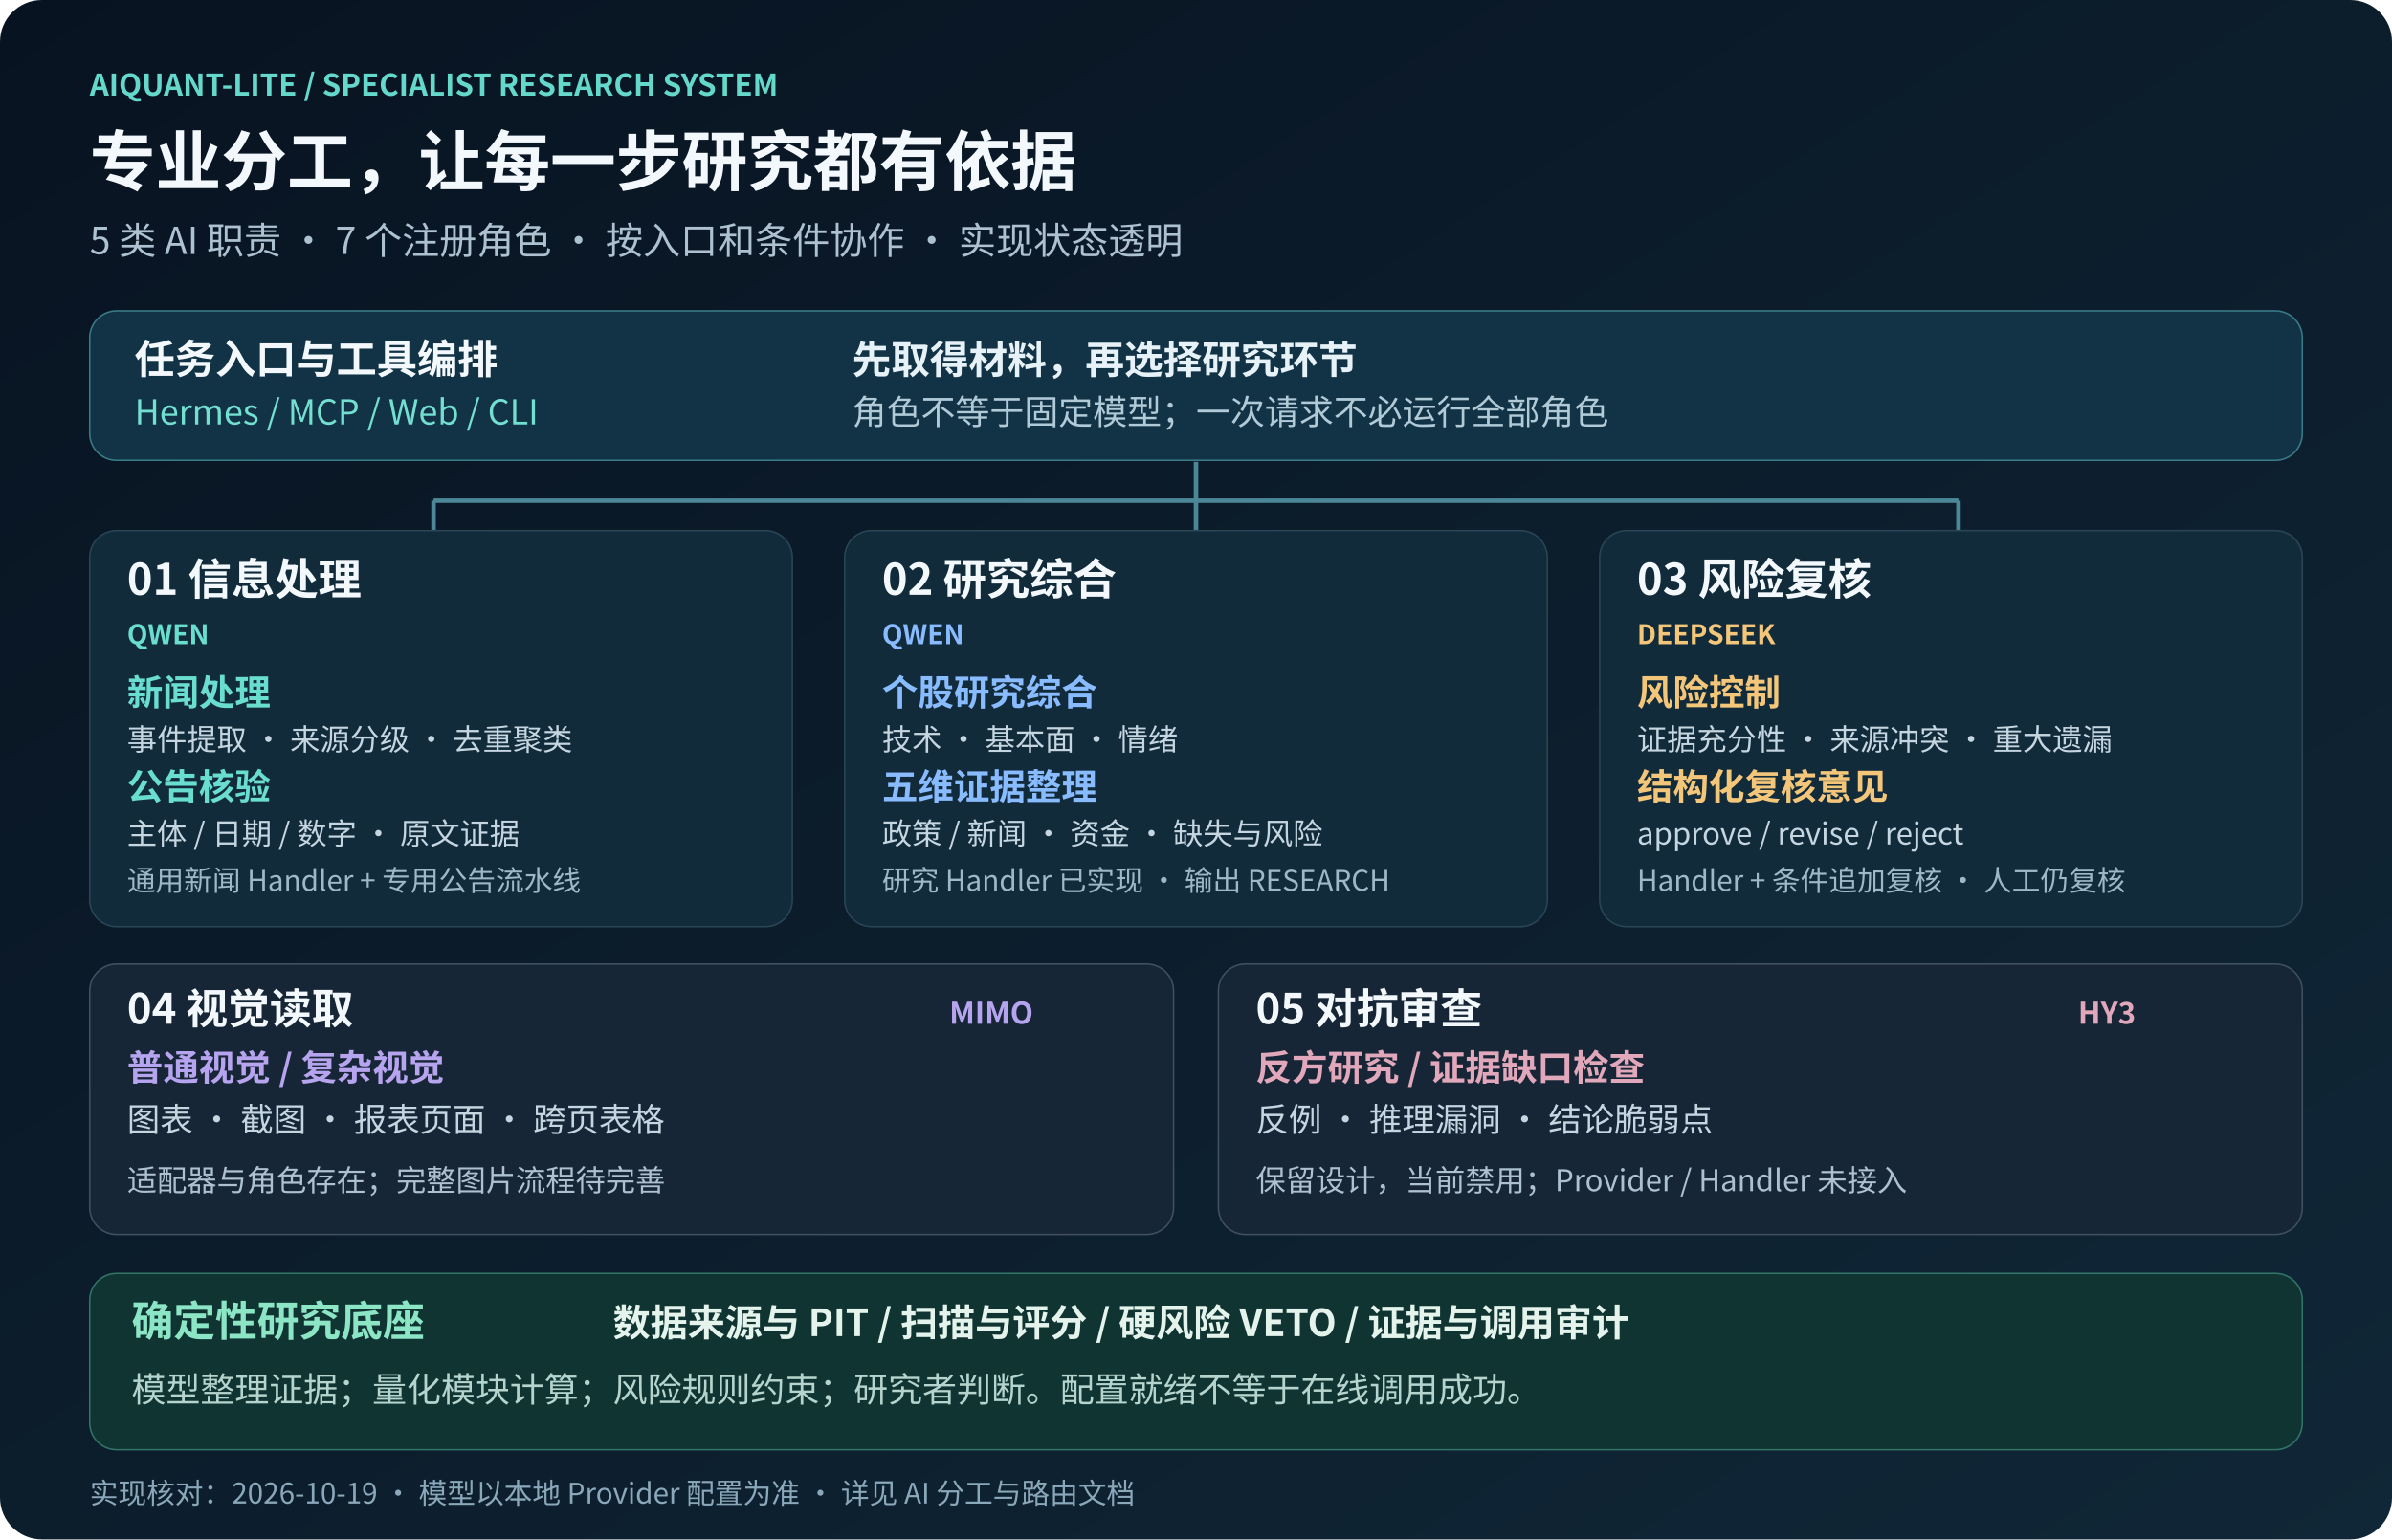
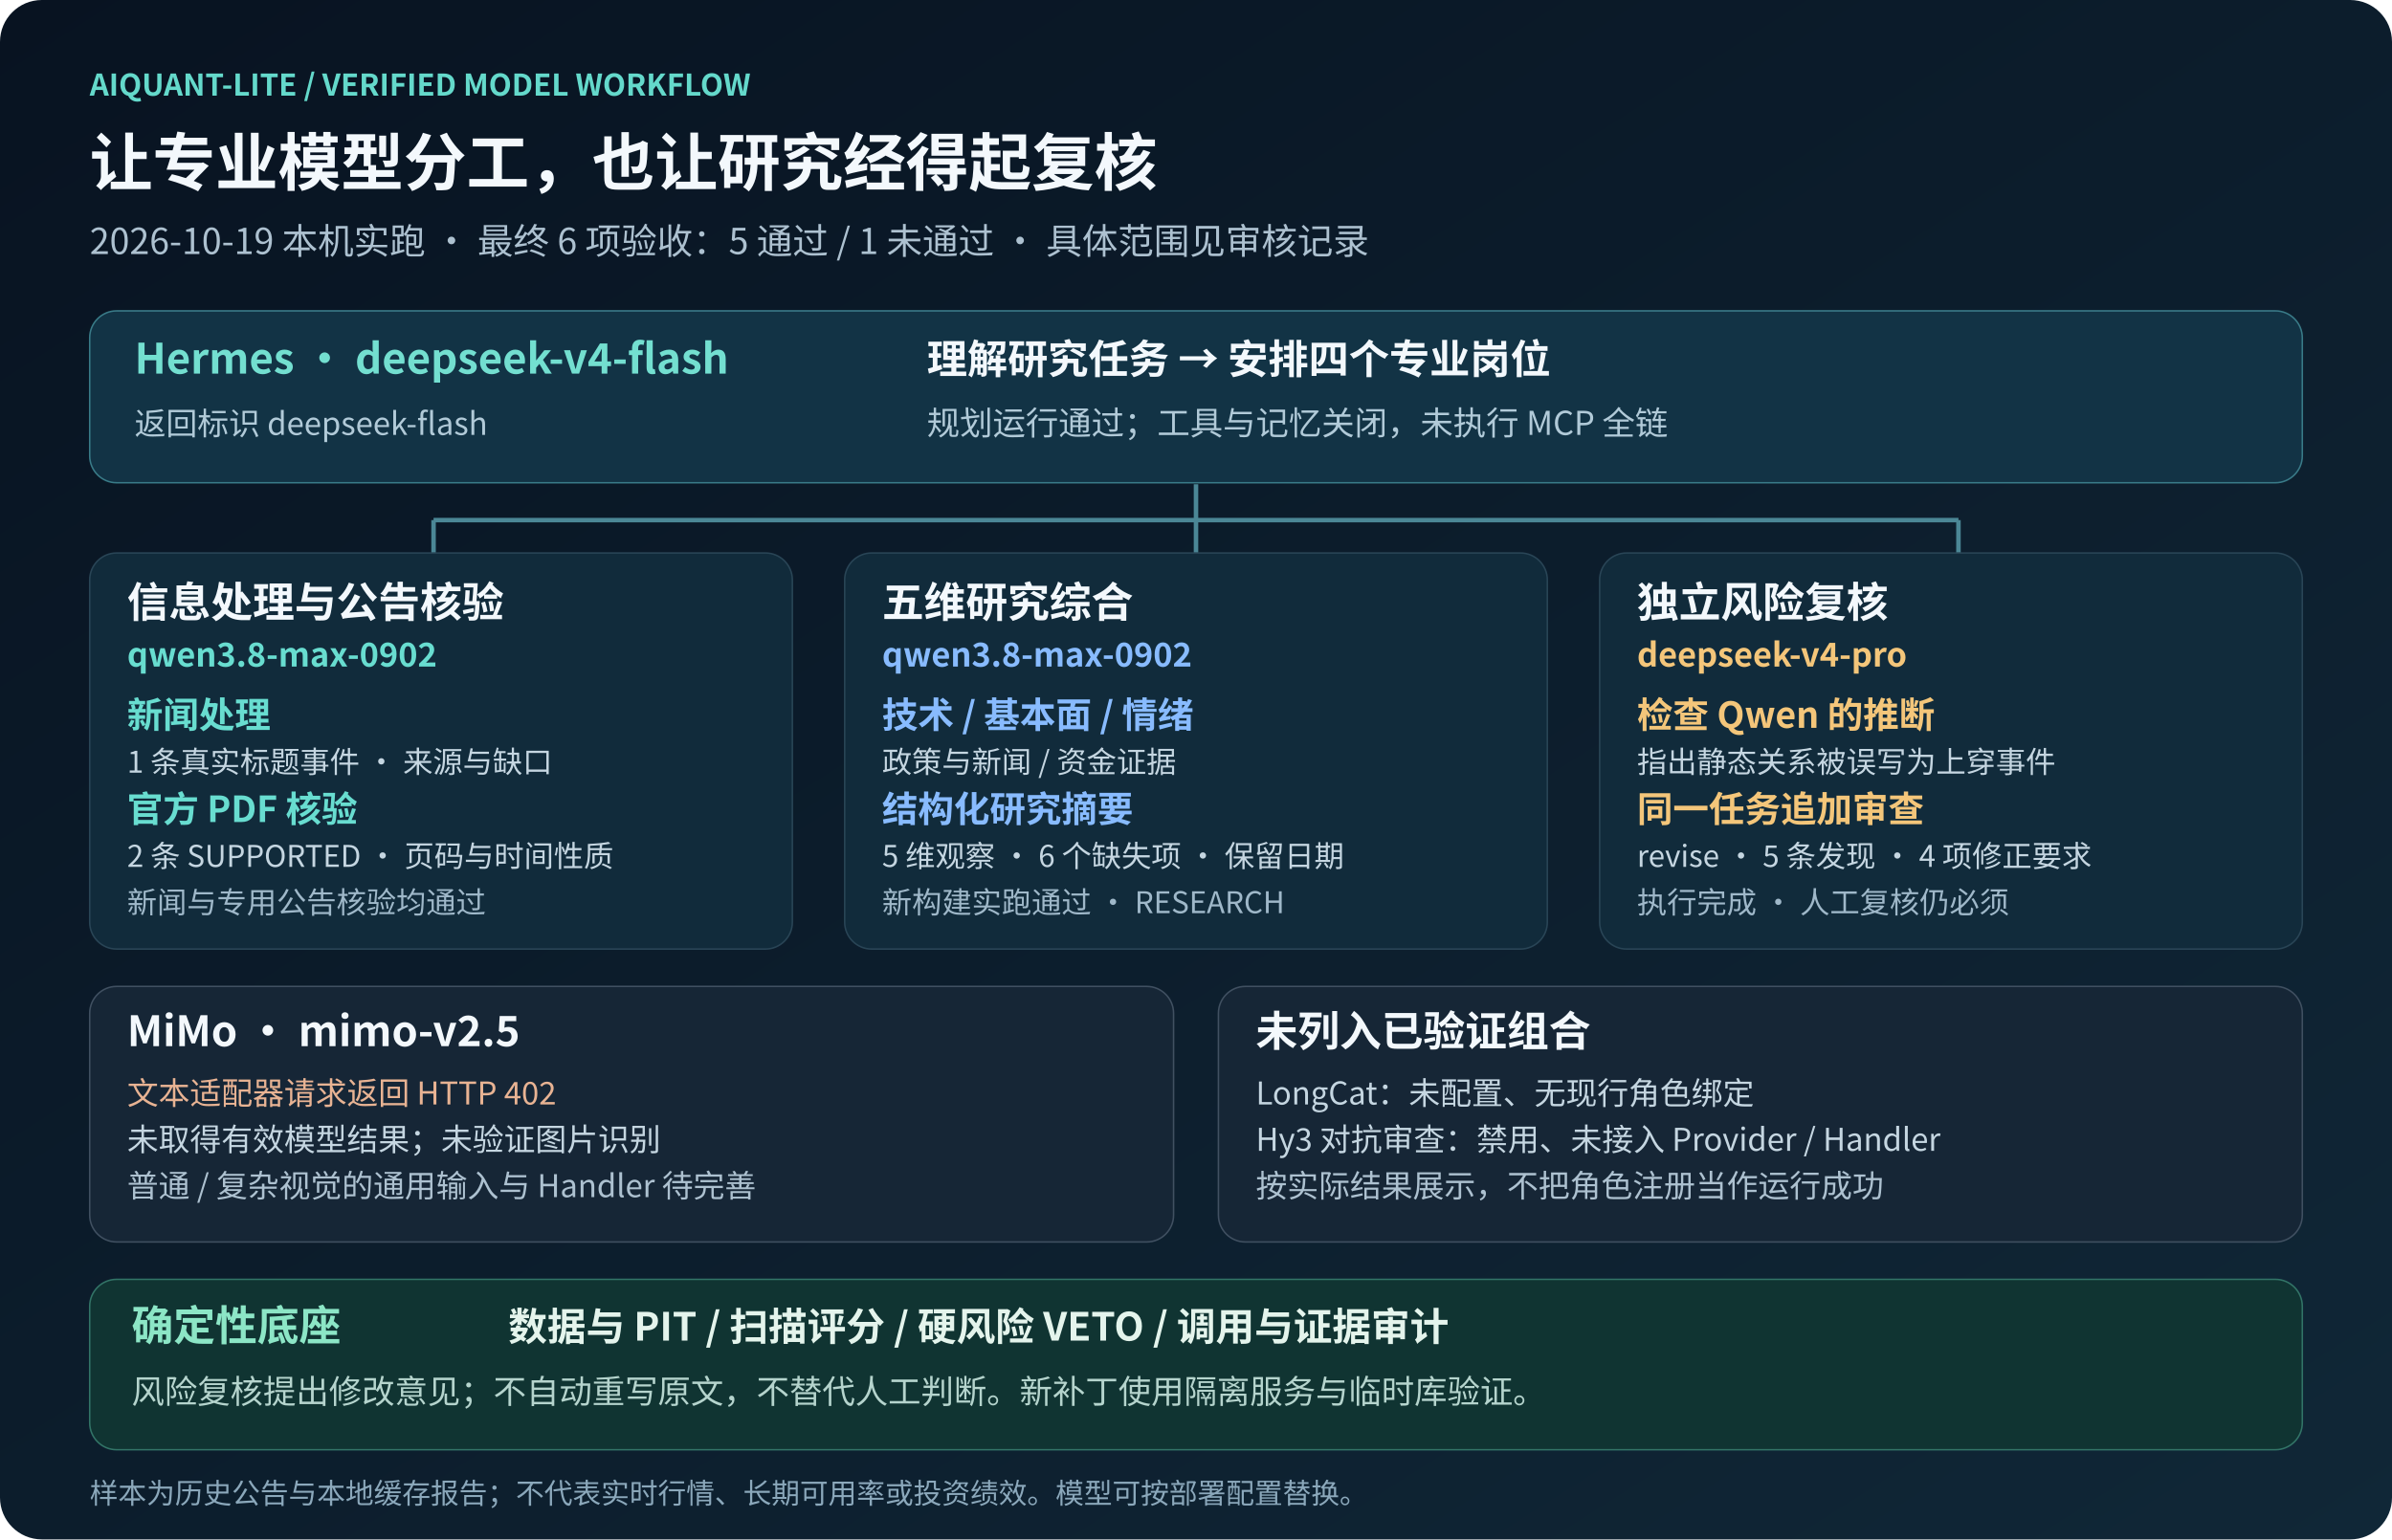
<svg xmlns="http://www.w3.org/2000/svg" width="1600" height="1030" viewBox="0 0 1600 1030" role="img" aria-labelledby="title desc">
  <defs>
    <linearGradient id="bg" x2="1" y2="1">
      <stop stop-color="#081321" />
      <stop offset="1" stop-color="#102737" />
    </linearGradient>
  </defs>
  <rect width="1600" height="1030" rx="28" fill="url(#bg)" />
-   <text x="60" y="64" fill="#64d9cb" font-family="Microsoft YaHei, Noto Sans CJK SC, sans-serif" font-size="20" font-weight="600">AIQUANT-LITE  /  SPECIALIST RESEARCH SYSTEM</text>
-   <text x="60" y="124" fill="#f3f8fc" font-family="Microsoft YaHei, Noto Sans CJK SC, sans-serif" font-size="44" font-weight="700">专业分工，让每一步研究都有依据</text>
-   <text x="60" y="170" fill="#adc1d0" font-family="Microsoft YaHei, Noto Sans CJK SC, sans-serif" font-size="25" font-weight="400">5 类 AI 职责 · 7 个注册角色 · 按入口和条件协作 · 实现状态透明</text>
-   <rect x="60" y="208" width="1480" height="100" rx="18" fill="#123345" stroke="#397b88" />
-   <text x="90" y="250" fill="#f3f8fc" font-family="Microsoft YaHei, Noto Sans CJK SC, sans-serif" font-size="27" font-weight="700">任务入口与工具编排</text>
-   <text x="90" y="284" fill="#73dfd0" font-family="Microsoft YaHei, Noto Sans CJK SC, sans-serif" font-size="23" font-weight="400">Hermes / MCP / Web / CLI</text>
-   <text x="570" y="250" fill="#e6f2f7" font-family="Microsoft YaHei, Noto Sans CJK SC, sans-serif" font-size="26" font-weight="600">先取得材料，再选择研究环节</text>
-   <text x="570" y="284" fill="#b1cad8" font-family="Microsoft YaHei, Noto Sans CJK SC, sans-serif" font-size="23" font-weight="400">角色不等于固定模型；一次请求不必运行全部角色</text>
-   <path d="M800 309V335M290 335H1310M290 335V355M800 335V355M1310 335V355" stroke="#4b8796" stroke-width="3" fill="none" />
-   <rect x="60" y="355" width="470" height="265" rx="18" fill="#112b3b" stroke="#294556" />
-   <text x="85" y="398" fill="#f3f8fc" font-family="Microsoft YaHei, Noto Sans CJK SC, sans-serif" font-size="29" font-weight="700">01  信息处理</text>
-   <text x="85" y="431" fill="#68ddd0" font-family="Microsoft YaHei, Noto Sans CJK SC, sans-serif" font-size="18" font-weight="600">QWEN</text>
-   <text x="85" y="472" fill="#68ddd0" font-family="Microsoft YaHei, Noto Sans CJK SC, sans-serif" font-size="24" font-weight="600">新闻处理</text>
-   <text x="85" y="502" fill="#c5d6e1" font-family="Microsoft YaHei, Noto Sans CJK SC, sans-serif" font-size="20" font-weight="400">事件提取 · 来源分级 · 去重聚类</text>
-   <text x="85" y="535" fill="#68ddd0" font-family="Microsoft YaHei, Noto Sans CJK SC, sans-serif" font-size="24" font-weight="600">公告核验</text>
-   <text x="85" y="565" fill="#c5d6e1" font-family="Microsoft YaHei, Noto Sans CJK SC, sans-serif" font-size="20" font-weight="400">主体 / 日期 / 数字 · 原文证据</text>
-   <text x="85" y="596" fill="#9fb8c9" font-family="Microsoft YaHei, Noto Sans CJK SC, sans-serif" font-size="19" font-weight="400">通用新闻 Handler + 专用公告流水线</text>
-   <rect x="565" y="355" width="470" height="265" rx="18" fill="#112b3b" stroke="#294556" />
-   <text x="590" y="398" fill="#f3f8fc" font-family="Microsoft YaHei, Noto Sans CJK SC, sans-serif" font-size="29" font-weight="700">02  研究综合</text>
-   <text x="590" y="431" fill="#88bbff" font-family="Microsoft YaHei, Noto Sans CJK SC, sans-serif" font-size="18" font-weight="600">QWEN</text>
-   <text x="590" y="472" fill="#88bbff" font-family="Microsoft YaHei, Noto Sans CJK SC, sans-serif" font-size="24" font-weight="600">个股研究综合</text>
-   <text x="590" y="502" fill="#c5d6e1" font-family="Microsoft YaHei, Noto Sans CJK SC, sans-serif" font-size="20" font-weight="400">技术 · 基本面 · 情绪</text>
-   <text x="590" y="535" fill="#88bbff" font-family="Microsoft YaHei, Noto Sans CJK SC, sans-serif" font-size="24" font-weight="600">五维证据整理</text>
-   <text x="590" y="565" fill="#c5d6e1" font-family="Microsoft YaHei, Noto Sans CJK SC, sans-serif" font-size="20" font-weight="400">政策 / 新闻 · 资金 · 缺失与风险</text>
-   <text x="590" y="596" fill="#9fb8c9" font-family="Microsoft YaHei, Noto Sans CJK SC, sans-serif" font-size="19" font-weight="400">研究 Handler 已实现 · 输出 RESEARCH</text>
-   <rect x="1070" y="355" width="470" height="265" rx="18" fill="#112b3b" stroke="#294556" />
-   <text x="1095" y="398" fill="#f3f8fc" font-family="Microsoft YaHei, Noto Sans CJK SC, sans-serif" font-size="29" font-weight="700">03  风险复核</text>
-   <text x="1095" y="431" fill="#f4c67a" font-family="Microsoft YaHei, Noto Sans CJK SC, sans-serif" font-size="18" font-weight="600">DEEPSEEK</text>
-   <text x="1095" y="472" fill="#f4c67a" font-family="Microsoft YaHei, Noto Sans CJK SC, sans-serif" font-size="24" font-weight="600">风险控制</text>
-   <text x="1095" y="502" fill="#c5d6e1" font-family="Microsoft YaHei, Noto Sans CJK SC, sans-serif" font-size="20" font-weight="400">证据充分性 · 来源冲突 · 重大遗漏</text>
-   <text x="1095" y="535" fill="#f4c67a" font-family="Microsoft YaHei, Noto Sans CJK SC, sans-serif" font-size="24" font-weight="600">结构化复核意见</text>
-   <text x="1095" y="565" fill="#c5d6e1" font-family="Microsoft YaHei, Noto Sans CJK SC, sans-serif" font-size="20" font-weight="400">approve / revise / reject</text>
-   <text x="1095" y="596" fill="#9fb8c9" font-family="Microsoft YaHei, Noto Sans CJK SC, sans-serif" font-size="19" font-weight="400">Handler + 条件追加复核 · 人工仍复核</text>
-   <rect x="60" y="645" width="725" height="181" rx="18" fill="#162636" stroke="#405061" />
-   <text x="85" y="685" fill="#f3f8fc" font-family="Microsoft YaHei, Noto Sans CJK SC, sans-serif" font-size="28" font-weight="700">04  视觉读取</text>
-   <text x="635" y="685" fill="#b7a4ef" font-family="Microsoft YaHei, Noto Sans CJK SC, sans-serif" font-size="20" font-weight="600">MIMO</text>
-   <text x="85" y="723" fill="#b7a4ef" font-family="Microsoft YaHei, Noto Sans CJK SC, sans-serif" font-size="24" font-weight="600">普通视觉 / 复杂视觉</text>
-   <text x="85" y="757" fill="#c5d6e1" font-family="Microsoft YaHei, Noto Sans CJK SC, sans-serif" font-size="22" font-weight="400">图表 · 截图 · 报表页面 · 跨页表格</text>
-   <text x="85" y="797" fill="#adc1d0" font-family="Microsoft YaHei, Noto Sans CJK SC, sans-serif" font-size="20" font-weight="400">适配器与角色存在；完整图片流程待完善</text>
-   <rect x="815" y="645" width="725" height="181" rx="18" fill="#162636" stroke="#405061" />
-   <text x="840" y="685" fill="#f3f8fc" font-family="Microsoft YaHei, Noto Sans CJK SC, sans-serif" font-size="28" font-weight="700">05  对抗审查</text>
-   <text x="1390" y="685" fill="#e1a7ba" font-family="Microsoft YaHei, Noto Sans CJK SC, sans-serif" font-size="20" font-weight="600">HY3</text>
-   <text x="840" y="723" fill="#e1a7ba" font-family="Microsoft YaHei, Noto Sans CJK SC, sans-serif" font-size="24" font-weight="600">反方研究 / 证据缺口检查</text>
-   <text x="840" y="757" fill="#c5d6e1" font-family="Microsoft YaHei, Noto Sans CJK SC, sans-serif" font-size="22" font-weight="400">反例 · 推理漏洞 · 结论脆弱点</text>
-   <text x="840" y="797" fill="#adc1d0" font-family="Microsoft YaHei, Noto Sans CJK SC, sans-serif" font-size="20" font-weight="400">保留设计，当前禁用；Provider / Handler 未接入</text>
-   <rect x="60" y="852" width="1480" height="118" rx="18" fill="#103432" stroke="#327467" />
-   <text x="88" y="894" fill="#8ce6c6" font-family="Microsoft YaHei, Noto Sans CJK SC, sans-serif" font-size="28" font-weight="700">确定性研究底座</text>
-   <text x="410" y="894" fill="#e4f4ec" font-family="Microsoft YaHei, Noto Sans CJK SC, sans-serif" font-size="25" font-weight="600">数据来源与 PIT  /  扫描与评分  /  硬风险 VETO  /  证据与调用审计</text>
-   <text x="88" y="938" fill="#b5d4cd" font-family="Microsoft YaHei, Noto Sans CJK SC, sans-serif" font-size="23" font-weight="400">模型整理证据；量化模块计算；风险规则约束；研究者判断。配置就绪不等于在线调用成功。</text>
-   <text x="60" y="1006" fill="#8ba8bb" font-family="Microsoft YaHei, Noto Sans CJK SC, sans-serif" font-size="19" font-weight="400">实现核对：2026-10-19 · 模型以本地 Provider 配置为准 · 详见 AI 分工与路由文档</text>
+   <text x="60" y="64" fill="#64d9cb" font-family="Microsoft YaHei, Noto Sans CJK SC, sans-serif" font-size="20" font-weight="600">AIQUANT-LITE  /  VERIFIED MODEL WORKFLOW</text>
+   <text x="60" y="124" fill="#f3f8fc" font-family="Microsoft YaHei, Noto Sans CJK SC, sans-serif" font-size="42" font-weight="700">让专业模型分工，也让研究经得起复核</text>
+   <text x="60" y="170" fill="#adc1d0" font-family="Microsoft YaHei, Noto Sans CJK SC, sans-serif" font-size="24" font-weight="400">2026-10-19 本机实跑 · 最终 6 项验收：5 通过 / 1 未通过 · 具体范围见审核记录</text>
+   <rect x="60" y="208" width="1480" height="115" rx="18" fill="#123345" stroke="#397b88" />
+   <text x="90" y="250" fill="#73dfd0" font-family="Microsoft YaHei, Noto Sans CJK SC, sans-serif" font-size="28" font-weight="700">Hermes · deepseek-v4-flash</text>
+   <text x="90" y="291" fill="#b1cad8" font-family="Microsoft YaHei, Noto Sans CJK SC, sans-serif" font-size="21" font-weight="400">返回标识 deepseek-flash</text>
+   <text x="620" y="250" fill="#f3f8fc" font-family="Microsoft YaHei, Noto Sans CJK SC, sans-serif" font-size="27" font-weight="600">理解研究任务 → 安排四个专业岗位</text>
+   <text x="620" y="291" fill="#b1cad8" font-family="Microsoft YaHei, Noto Sans CJK SC, sans-serif" font-size="22" font-weight="400">规划运行通过；工具与记忆关闭，未执行 MCP 全链</text>
+   <path d="M800 324V348M290 348H1310M290 348V370M800 348V370M1310 348V370" stroke="#4b8796" stroke-width="3" fill="none" />
+   <rect x="60" y="370" width="470" height="265" rx="18" fill="#112b3b" stroke="#294556" />
+   <text x="85" y="413" fill="#f3f8fc" font-family="Microsoft YaHei, Noto Sans CJK SC, sans-serif" font-size="28" font-weight="700">信息处理与公告核验</text>
+   <text x="85" y="446" fill="#68ddd0" font-family="Microsoft YaHei, Noto Sans CJK SC, sans-serif" font-size="22" font-weight="600">qwen3.8-max-0902</text>
+   <text x="85" y="487" fill="#68ddd0" font-family="Microsoft YaHei, Noto Sans CJK SC, sans-serif" font-size="24" font-weight="600">新闻处理</text>
+   <text x="85" y="517" fill="#c5d6e1" font-family="Microsoft YaHei, Noto Sans CJK SC, sans-serif" font-size="20" font-weight="400">1 条真实标题事件 · 来源与缺口</text>
+   <text x="85" y="550" fill="#68ddd0" font-family="Microsoft YaHei, Noto Sans CJK SC, sans-serif" font-size="24" font-weight="600">官方 PDF 核验</text>
+   <text x="85" y="580" fill="#c5d6e1" font-family="Microsoft YaHei, Noto Sans CJK SC, sans-serif" font-size="20" font-weight="400">2 条 SUPPORTED · 页码与时间性质</text>
+   <text x="85" y="611" fill="#9fb8c9" font-family="Microsoft YaHei, Noto Sans CJK SC, sans-serif" font-size="20" font-weight="400">新闻与专用公告核验均通过</text>
+   <rect x="565" y="370" width="470" height="265" rx="18" fill="#112b3b" stroke="#294556" />
+   <text x="590" y="413" fill="#f3f8fc" font-family="Microsoft YaHei, Noto Sans CJK SC, sans-serif" font-size="28" font-weight="700">五维研究综合</text>
+   <text x="590" y="446" fill="#88bbff" font-family="Microsoft YaHei, Noto Sans CJK SC, sans-serif" font-size="22" font-weight="600">qwen3.8-max-0902</text>
+   <text x="590" y="487" fill="#88bbff" font-family="Microsoft YaHei, Noto Sans CJK SC, sans-serif" font-size="24" font-weight="600">技术 / 基本面 / 情绪</text>
+   <text x="590" y="517" fill="#c5d6e1" font-family="Microsoft YaHei, Noto Sans CJK SC, sans-serif" font-size="20" font-weight="400">政策与新闻 / 资金证据</text>
+   <text x="590" y="550" fill="#88bbff" font-family="Microsoft YaHei, Noto Sans CJK SC, sans-serif" font-size="24" font-weight="600">结构化研究摘要</text>
+   <text x="590" y="580" fill="#c5d6e1" font-family="Microsoft YaHei, Noto Sans CJK SC, sans-serif" font-size="20" font-weight="400">5 维观察 · 6 个缺失项 · 保留日期</text>
+   <text x="590" y="611" fill="#9fb8c9" font-family="Microsoft YaHei, Noto Sans CJK SC, sans-serif" font-size="20" font-weight="400">新构建实跑通过 · RESEARCH</text>
+   <rect x="1070" y="370" width="470" height="265" rx="18" fill="#112b3b" stroke="#294556" />
+   <text x="1095" y="413" fill="#f3f8fc" font-family="Microsoft YaHei, Noto Sans CJK SC, sans-serif" font-size="28" font-weight="700">独立风险复核</text>
+   <text x="1095" y="446" fill="#f4c67a" font-family="Microsoft YaHei, Noto Sans CJK SC, sans-serif" font-size="22" font-weight="600">deepseek-v4-pro</text>
+   <text x="1095" y="487" fill="#f4c67a" font-family="Microsoft YaHei, Noto Sans CJK SC, sans-serif" font-size="24" font-weight="600">检查 Qwen 的推断</text>
+   <text x="1095" y="517" fill="#c5d6e1" font-family="Microsoft YaHei, Noto Sans CJK SC, sans-serif" font-size="20" font-weight="400">指出静态关系被误写为上穿事件</text>
+   <text x="1095" y="550" fill="#f4c67a" font-family="Microsoft YaHei, Noto Sans CJK SC, sans-serif" font-size="24" font-weight="600">同一任务追加审查</text>
+   <text x="1095" y="580" fill="#c5d6e1" font-family="Microsoft YaHei, Noto Sans CJK SC, sans-serif" font-size="20" font-weight="400">revise · 5 条发现 · 4 项修正要求</text>
+   <text x="1095" y="611" fill="#9fb8c9" font-family="Microsoft YaHei, Noto Sans CJK SC, sans-serif" font-size="20" font-weight="400">执行完成 · 人工复核仍必须</text>
+   <rect x="60" y="660" width="725" height="171" rx="18" fill="#162636" stroke="#405061" />
+   <text x="85" y="700" fill="#f3f8fc" font-family="Microsoft YaHei, Noto Sans CJK SC, sans-serif" font-size="28" font-weight="700">MiMo · mimo-v2.5</text>
+   <text x="85" y="739" fill="#e8b393" font-family="Microsoft YaHei, Noto Sans CJK SC, sans-serif" font-size="21" font-weight="400">文本适配器请求返回 HTTP 402</text>
+   <text x="85" y="770" fill="#c5d6e1" font-family="Microsoft YaHei, Noto Sans CJK SC, sans-serif" font-size="21" font-weight="400">未取得有效模型结果；未验证图片识别</text>
+   <text x="85" y="801" fill="#adc1d0" font-family="Microsoft YaHei, Noto Sans CJK SC, sans-serif" font-size="21" font-weight="400">普通 / 复杂视觉的通用输入与 Handler 待完善</text>
+   <rect x="815" y="660" width="725" height="171" rx="18" fill="#162636" stroke="#405061" />
+   <text x="840" y="700" fill="#f3f8fc" font-family="Microsoft YaHei, Noto Sans CJK SC, sans-serif" font-size="28" font-weight="700">未列入已验证组合</text>
+   <text x="840" y="739" fill="#c5d6e1" font-family="Microsoft YaHei, Noto Sans CJK SC, sans-serif" font-size="21" font-weight="400">LongCat：未配置、无现行角色绑定</text>
+   <text x="840" y="770" fill="#c5d6e1" font-family="Microsoft YaHei, Noto Sans CJK SC, sans-serif" font-size="21" font-weight="400">Hy3 对抗审查：禁用、未接入 Provider / Handler</text>
+   <text x="840" y="801" fill="#adc1d0" font-family="Microsoft YaHei, Noto Sans CJK SC, sans-serif" font-size="21" font-weight="400">按实际结果展示，不把角色注册当作运行成功</text>
+   <rect x="60" y="856" width="1480" height="114" rx="18" fill="#103432" stroke="#327467" />
+   <text x="88" y="897" fill="#8ce6c6" font-family="Microsoft YaHei, Noto Sans CJK SC, sans-serif" font-size="28" font-weight="700">确定性底座</text>
+   <text x="340" y="897" fill="#e4f4ec" font-family="Microsoft YaHei, Noto Sans CJK SC, sans-serif" font-size="26" font-weight="600">数据与 PIT / 扫描评分 / 硬风险 VETO / 调用与证据审计</text>
+   <text x="88" y="939" fill="#b5d4cd" font-family="Microsoft YaHei, Noto Sans CJK SC, sans-serif" font-size="22" font-weight="400">风险复核提出修改意见；不自动重写原文，不替代人工判断。新补丁使用隔离服务与临时库验证。</text>
+   <text x="60" y="1006" fill="#8ba8bb" font-family="Microsoft YaHei, Noto Sans CJK SC, sans-serif" font-size="19" font-weight="400">样本为历史公告与本地缓存报告；不代表实时行情、长期可用率或投资绩效。模型可按部署配置替换。</text>
</svg>
